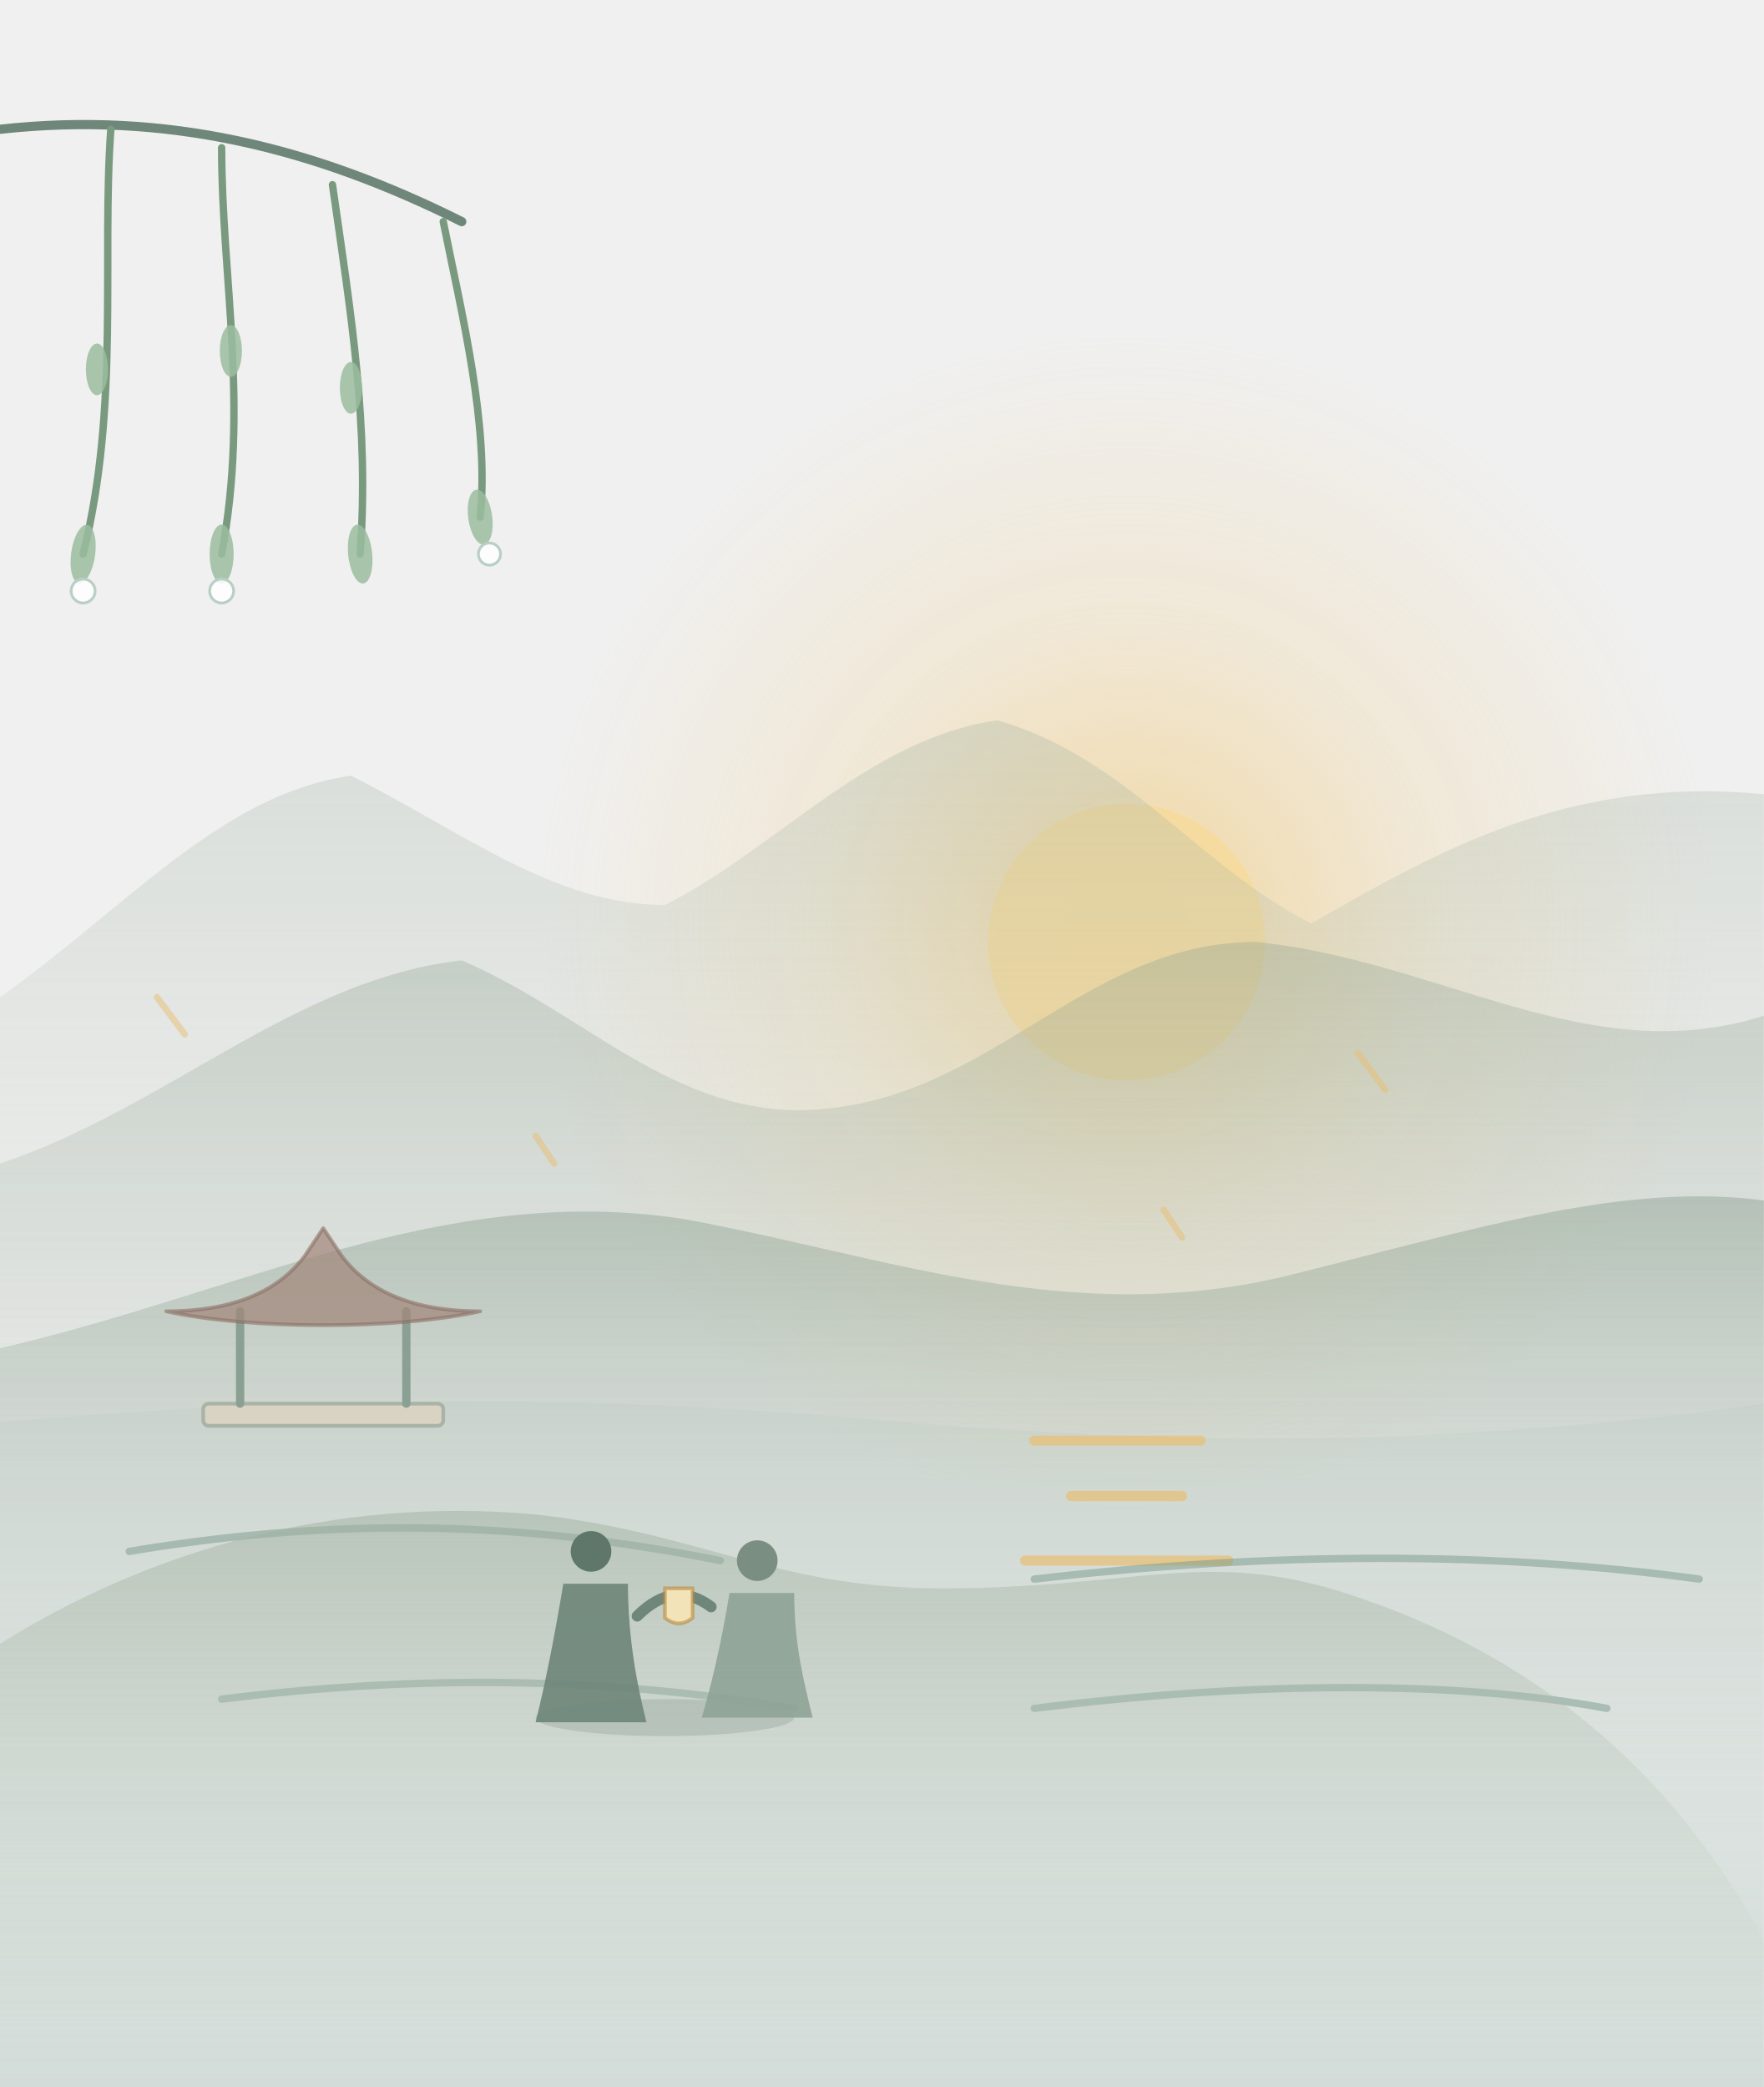
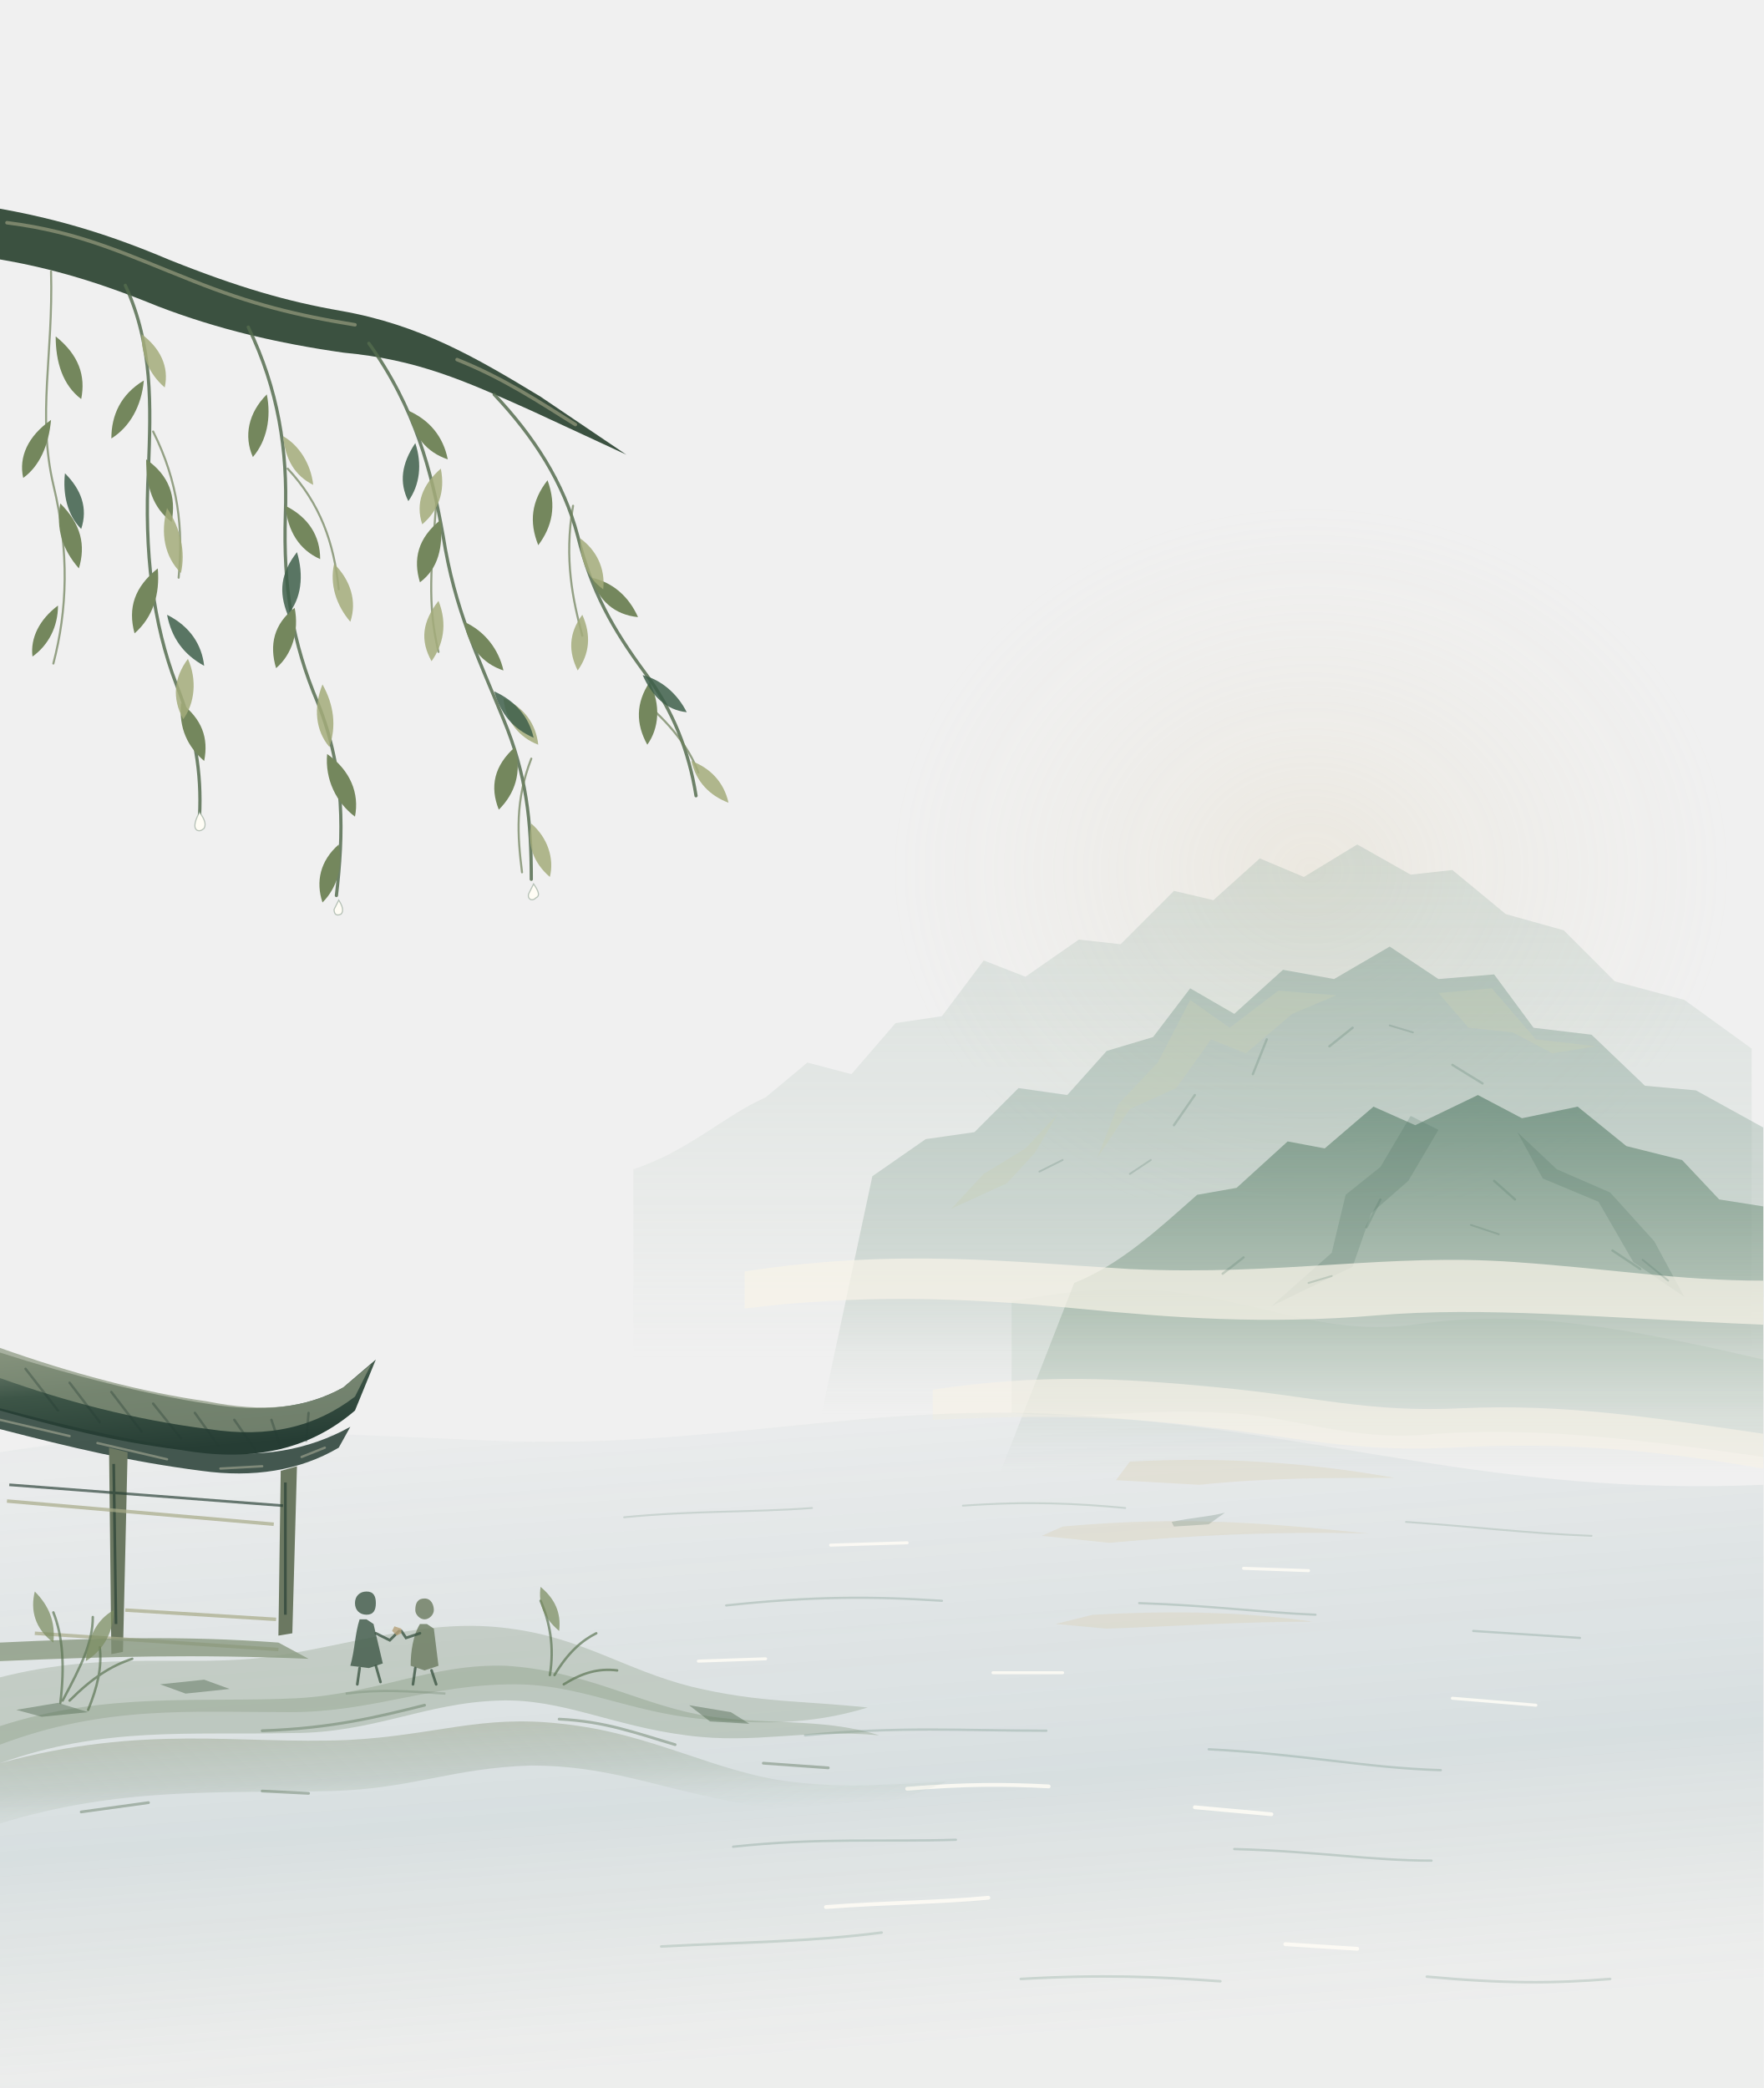
- <svg xmlns="http://www.w3.org/2000/svg" viewBox="0 0 191 226" role="img" aria-labelledby="title desc">
+ <svg xmlns="http://www.w3.org/2000/svg" viewBox="0 0 760 900" role="img" aria-labelledby="title desc">
  <defs>
-     <radialGradient id="fw-sun">
-       <stop stop-color="#f2c66d" stop-opacity="0.6" />
-       <stop offset=".5" stop-color="#f2c66d" stop-opacity="0.2" />
-       <stop offset="1" stop-color="#f2c66d" stop-opacity="0" />
+     <radialGradient id="fw-dawn">
+       <stop stop-color="#D7C59A" stop-opacity=".19" />
+       <stop offset=".52" stop-color="#DED2B0" stop-opacity=".08" />
+       <stop offset="1" stop-color="#DED2B0" stop-opacity="0" />
    </radialGradient>
    <linearGradient id="fw-far" x1="0" y1="0" x2="0" y2="1">
-       <stop stop-color="#9db0a2" stop-opacity="0.3" />
-       <stop offset="1" stop-color="#b9c6b8" stop-opacity="0.0" />
+       <stop stop-color="#8EAA9D" stop-opacity=".28" />
+       <stop offset=".8" stop-color="#A8BEB0" stop-opacity=".07" />
+       <stop offset="1" stop-color="#A8BEB0" stop-opacity="0" />
    </linearGradient>
    <linearGradient id="fw-mid" x1="0" y1="0" x2="0" y2="1">
-       <stop stop-color="#8da18f" stop-opacity="0.34" />
-       <stop offset="1" stop-color="#b9c6b8" stop-opacity="0.0" />
+       <stop stop-color="#78988B" stop-opacity=".44" />
+       <stop offset=".72" stop-color="#7C9B8A" stop-opacity=".22" />
+       <stop offset="1" stop-color="#9EB6A4" stop-opacity="0" />
    </linearGradient>
    <linearGradient id="fw-near" x1="0" y1="0" x2="0" y2="1">
-       <stop stop-color="#7f9886" stop-opacity="0.4" />
-       <stop offset="1" stop-color="#b9c6b8" stop-opacity="0.0" />
+       <stop stop-color="#567D69" stop-opacity=".64" />
+       <stop offset=".55" stop-color="#6F8F76" stop-opacity=".33" />
+       <stop offset="1" stop-color="#8AA18B" stop-opacity="0" />
    </linearGradient>
-     <linearGradient id="fw-water" x1="0" y1="0" x2="0" y2="1">
-       <stop stop-color="#8fb0a2" stop-opacity="0.08" />
-       <stop offset="1" stop-color="#7ea396" stop-opacity="0.26" />
+     <linearGradient id="fw-water" x1="0" y1="0" x2=".2" y2="1">
+       <stop stop-color="#326B75" stop-opacity=".02" />
+       <stop offset=".64" stop-color="#326B75" stop-opacity=".13" />
+       <stop offset="1" stop-color="#6F8F76" stop-opacity=".02" />
    </linearGradient>
-     <linearGradient id="fw-shore" x1="0" y1="0" x2="0" y2="1">
-       <stop stop-color="#9fb09f" stop-opacity="0.5" />
-       <stop offset="1" stop-color="#cdd6c6" stop-opacity="0.0" />
+     <linearGradient id="fw-roof" x1="0" y1="0" x2=".3" y2="1">
+       <stop stop-color="#758473" />
+       <stop offset=".42" stop-color="#3D5547" />
+       <stop offset="1" stop-color="#263D34" />
+     </linearGradient>
+     <linearGradient id="fw-bank" x1="0" y1="0" x2=".4" y2="1">
+       <stop stop-color="#9CA489" stop-opacity=".56" />
+       <stop offset=".62" stop-color="#7F947D" stop-opacity=".23" />
+       <stop offset="1" stop-color="#9EAF96" stop-opacity="0" />
    </linearGradient>
  </defs>
-   <circle cx="122" cy="100" r="64" fill="url(#fw-sun)" />
-   <circle cx="122" cy="102" r="15" fill="#f6dba0" fill-opacity=".92" />
-   <path d="M0 108c14-10 24-22 38-24 12 6 22 14 34 14 12-6 22-18 36-20 14 4 22 16 34 22 14-8 28-16 49-14v72H0Z" fill="url(#fw-far)" />
-   <path d="M0 126c18-6 32-20 50-22 14 6 24 18 40 16 18-2 28-18 46-18 20 2 36 14 55 8v74H0Z" fill="url(#fw-mid)" />
-   <path d="M0 146c26-6 48-18 74-14 22 4 42 12 66 6 20-5 36-10 51-8v70H0Z" fill="url(#fw-near)" />
-   <path d="M20 112l-3-4M60 126l-2-3M150 118l-3-4M128 134l-2-3" stroke="#e9bf72" stroke-opacity=".5" stroke-width=".7" stroke-linecap="round" />
-   <path d="M0 154c34-3 66-3 98 0 36 3 64 2 93-2V226H0Z" fill="url(#fw-water)" />
-   <path d="M112 156h18m-14 6h12m-17 7h22" stroke="#e9bf72" stroke-opacity=".7" stroke-width="1.1" stroke-linecap="round" />
-   <path d="M14 168c24-4 44-3 64 1m34 2c26-3 50-3 72 0M24 184c24-3 44-2 62 1m26 0c24-3 46-3 62 0" fill="none" stroke="#6f9486" stroke-opacity=".45" stroke-width=".8" stroke-linecap="round" />
-   <path d="M0 178c16-10 36-16 58-14 18 2 26 8 44 8 20 0 28-4 42 0 20 6 36 18 47 38v16H0Z" fill="url(#fw-shore)" />
-   <g>
-     <rect x="22" y="152" width="26" height="2.4" rx=".6" fill="#d9d3c3" stroke="#a9b3a8" stroke-width=".4" />
-     <path d="M26 152v-10M44 152v-10" stroke="#8aa093" stroke-width=".9" stroke-linecap="round" />
-     <path d="M18 142c7 0 12-2 15-6l2-3 2 3c3 4 8 6 15 6-9 2-25 2-34 0Z" fill="#a3877a" fill-opacity=".72" stroke="#8a6f64" stroke-opacity=".6" stroke-width=".4" stroke-linejoin="round" />
+   <ellipse cx="565" cy="375" rx="181" ry="158" fill="url(#fw-dawn)" />
+   <path d="M273 504c24-8 39-23 57-31l18-15 19 5 19-22 20-3 18-24 18 7 23-16 18 2 23-23 17 4 20-18 19 8 23-14 23 13 18-2 23 19 25 7 22 22 30 8 29 21v134H273Z" fill="url(#fw-far)" />
+   <path d="M376 507 399 491 420 488 439 469 460 472 477 453 497 447 513 426 532 437 553 418 575 422 599 408 620 422 644 420 661 443 686 446 709 468 731 470 760 486v124H354Z" fill="url(#fw-mid)" />
+   <path d="m513 431 17 12 21-16 25 2-19 8-20 17-15-6-15 21-20 9-14 21 9-23 17-18Zm107-3 23-2 19 22 26 3-19 3-17-9-19-2Zm-164 52-14 15-18 11-14 15 24-11 12-13Z" fill="#C8D0B5" fill-opacity=".38" />
+   <path d="M463 553c20-8 36-23 53-38l17-3 22-20 16 3 21-18 18 8 27-13 19 10 24-5 21 17 24 6 16 17 19 3v115H431Z" fill="url(#fw-near)" />
+   <path d="m608 481-13 22-15 12-6 25-26 23 35-17 8-23 16-14 13-22Zm46 7 11 20 24 10 15 26 22 15-13-24-19-21-23-10Z" fill="#3D6654" fill-opacity=".18" />
+   <path d="M436 561c35-7 61-7 89-1 30 6 53 15 84 11 42-6 78-2 151 15v42c-56-8-100-13-141-10-37 4-62-8-91-9-36-2-58 3-92 0Z" fill="#8FA994" fill-opacity=".13" />
+   <path d="M321 548c66-10 115-4 166-1 66 3 111-7 166-3 43 3 70 8 107 8v19c-71-3-120-8-167-4-48 4-88 1-129-3-51-5-94-6-143 0Z" fill="#F7F3E8" fill-opacity=".71" />
+   <path d="M402 599c47-7 81-5 123-1 42 4 65 11 105 9 45-2 82 4 130 11v15c-58-10-94-11-135-9-44 2-68-5-106-9-40-5-72-5-117-3Z" fill="#F7F3E8" fill-opacity=".63" />
+   <g fill="none" stroke="#4A7160" stroke-linecap="round">
+     <path d="m515 472-9 13m40-37-6 15m43-20-10 8m53 8 13 8m-112 82 9-7m59-25-6 12m55-20 9 8m42 22 12 8" stroke-width="1" stroke-opacity=".23" />
+     <path d="m448 505 10-5m29 6 9-6m103-58 10 3m25 83 12 4m62 11 11 9m-155 1 10-3" stroke-width=".8" stroke-opacity=".21" />
  </g>
-   <g>
-     <ellipse cx="72" cy="186" rx="14" ry="2" fill="#7d8f84" fill-opacity=".28" />
-     <circle cx="64" cy="168" r="2.2" fill="#5f776b" />
-     <path d="M61 171.5c-1 6-2 11-3 15h12c-1-4-2-9-2-15Z" fill="#6f877a" fill-opacity=".92" />
-     <circle cx="82" cy="169" r="2.2" fill="#7a8f82" />
-     <path d="M79 172.5c-1 6-2 10-3 13.5h12c-1-4-2-8-2-13.5Z" fill="#8fa497" fill-opacity=".92" />
-     <path d="M69 175q4-4 8-1" fill="none" stroke="#6f877a" stroke-width="1.2" stroke-linecap="round" />
-     <path d="M72 172h3v3.2q-1.5 1.2-3 0Z" fill="#f3e3b8" stroke="#b98a3e" stroke-opacity=".6" stroke-width=".4" />
+   <path d="M0 626c78-13 138-8 212-5 94 4 162-17 252-11 108 7 179 35 296 30v260H0Z" fill="url(#fw-water)" />
+   <path d="M487 630c38-2 75 0 114 7-29 0-55 0-84 3l-36-2Zm-29 28c55-5 92-1 132 3-44-1-78 1-112 4l-29-3Zm13 38c38-2 67-1 95 3-33 0-59 2-89 3l-22-2Z" fill="#D7C59A" fill-opacity=".24" />
+   <g fill="none" stroke="#648A79" stroke-linecap="round">
+     <path d="M269 654c31-3 54-2 81-4m65-1c28-2 49-1 70 1m121 6c29 2 53 5 80 6" stroke-width=".8" stroke-opacity=".22" />
+     <path d="M313 692c37-4 63-4 93-2m85 1c31 1 52 4 76 5m68 7 46 3" stroke-width=".95" stroke-opacity=".28" />
+     <path d="M347 748c40-4 69-2 104-2m70 8c40 2 67 8 100 9m-305 33c37-4 65-2 96-3m120 4c36 1 59 5 85 5" stroke-width="1" stroke-opacity=".28" />
+     <path d="M285 839c38-2 64-2 95-6m60 20c35-2 59-1 86 1m89-2c32 3 55 3 79 1" stroke-width="1.1" stroke-opacity=".24" />
  </g>
-   <g fill="none" stroke="#7a9a80" stroke-linecap="round" stroke-width=".8">
-     <path d="M0 14c18-2 34 2 50 10" stroke="#6f877a" stroke-width="1" />
-     <path d="M12 14c-1 14 1 30-3 46M24 16c0 14 3 28 0 44M36 20c2 14 4 26 3 40M48 24c2 10 5 22 4 32" />
+   <g fill="none" stroke="#FFFDF5" stroke-linecap="round" stroke-opacity=".85">
+     <path d="m358 666 33-1m145 11 28 1m-263 39 29-1m98 6h30m168 11 36 3" stroke-width="1.3" />
+     <path d="M391 771c25-2 42-2 61-1m63 9 33 3m-192 40c27-2 49-2 70-4m128 20 31 2" stroke-width="1.65" />
  </g>
-   <g fill="#9bbd9f" fill-opacity=".85">
-     <ellipse cx="9" cy="60" rx="1.3" ry="3.2" transform="rotate(8 9 60)" />
-     <ellipse cx="24" cy="60" rx="1.3" ry="3.2" />
-     <ellipse cx="39" cy="60" rx="1.3" ry="3.2" transform="rotate(-6 39 60)" />
-     <ellipse cx="52" cy="56" rx="1.3" ry="3" transform="rotate(-8 52 56)" />
-     <ellipse cx="10.5" cy="40" rx="1.2" ry="2.8" />
-     <ellipse cx="25" cy="38" rx="1.2" ry="2.8" />
-     <ellipse cx="38" cy="42" rx="1.2" ry="2.8" />
+   <path d="M-12 88c34 5 59 13 85 24 30 12 51 18 74 22 34 6 58 20 86 37l37 25-41-19c-29-13-49-22-81-25-28-4-54-10-80-20-27-11-50-18-80-22Z" fill="#3B5140" />
+   <path d="M3 96c32 4 52 14 80 25 25 10 45 15 70 19m44 15c20 8 35 18 51 28" fill="none" stroke="#A0A284" stroke-width="1.5" stroke-opacity=".64" stroke-linecap="round" />
+   <path d="M54 123c12 26 11 52 10 79-2 36 2 67 12 93 8 20 11 38 10 57M107 141c13 27 17 53 16 81-1 31 3 55 14 81 12 30 11 57 8 83M159 148c20 28 27 55 32 83 5 32 15 52 26 79 10 24 12 44 12 69M213 170c17 18 30 38 36 61 6 24 15 40 29 59 12 16 19 34 22 53" fill="none" stroke="#536C4E" stroke-width="1.4" stroke-opacity=".83" stroke-linecap="round" />
+   <path d="M22 117c1 36-6 62 1 92 7 29 6 54 0 77m43-100c11 22 13 42 11 63m47-47c14 15 20 32 22 52m42-37c-2 27-4 43 1 64m58-63c-4 23 0 41 4 56m-22 53c-7 18-6 33-4 49m52-74c11 9 20 20 24 31" fill="none" stroke="#6F815A" stroke-width=".9" stroke-opacity=".72" stroke-linecap="round" />
+   <g fill="#74875D">
+     <path d="M24 145c10 8 13 17 11 27-8-6-11-16-11-27Zm-2 36c-10 7-14 16-12 25 7-5 11-14 12-25Zm4 36c9 9 11 18 8 28-7-8-10-17-8-28Zm-1 44c-8 6-12 14-11 22 7-5 11-13 11-22Z" />
+     <path d="M62 164c-10 6-14 15-14 25 8-5 13-14 14-25Zm1 34c10 7 13 16 11 27-8-6-11-15-11-27Zm5 47c-10 8-13 17-10 28 8-7 11-17 10-28Zm10 58c9 7 12 15 10 25-7-6-11-14-10-25Z" />
+     <path d="M115 170c-8 8-10 18-6 27 6-7 8-17 6-27Zm8 48c10 5 15 13 15 23-9-4-14-12-15-23Zm4 44c-9 7-11 16-8 26 7-6 10-16 8-26Zm14 63c10 7 14 17 12 27-8-6-13-16-12-27Zm5 39c-8 7-10 16-7 25 6-6 9-15 7-25Z" />
+     <path d="M176 177c9 4 15 11 17 21-9-3-15-10-17-21Zm14 47c-10 8-12 17-9 27 8-6 10-15 9-27Zm10 44c9 4 15 12 17 21-9-3-15-10-17-21Zm22 54c-9 8-11 17-7 27 7-7 10-16 7-27Z" />
+     <path d="M236 207c-7 9-8 18-4 28 6-8 8-17 4-28Zm19 42c9 2 16 8 20 17-10-1-17-7-20-17Zm25 45c-6 9-6 18-1 27 5-7 6-17 1-27Z" />
  </g>
-   <g fill="#ffffff" fill-opacity=".85" stroke="#b9cfc6" stroke-width=".3">
-     <circle cx="9" cy="64" r="1.3" />
-     <circle cx="24" cy="64" r="1.3" />
-     <circle cx="53" cy="60" r="1.2" />
+   <g fill="#A4AC7B" fill-opacity=".85">
+     <path d="M61 144c8 6 12 14 10 23-7-6-10-14-10-23Zm11 75c-3 11-1 21 6 28 2-9 0-19-6-28Zm9 65c-6 8-7 17-2 26 5-7 6-17 2-26Z" />
+     <path d="M122 188c7 4 12 12 13 21-8-4-12-11-13-21Zm22 55c7 7 10 16 7 25-6-7-9-16-7-25Zm-5 52c-4 10-3 20 3 27 3-9 2-18-3-27Z" />
+     <path d="M190 202c-8 7-11 15-8 24 7-6 10-14 8-24Zm-1 57c-7 9-8 17-3 26 5-7 7-16 3-26Zm28 42c9 4 14 11 15 20-8-3-14-10-15-20Zm12 54c7 6 10 15 8 23-7-6-10-14-8-23Z" />
+     <path d="M250 232c7 5 11 13 10 22-7-5-10-13-10-22Zm1 33c-6 8-6 16-2 24 5-7 6-15 2-24Zm47 63c8 3 14 9 16 18-8-3-14-9-16-18Z" />
  </g>
+   <g fill="#3F604A" fill-opacity=".85">
+     <path d="M28 204c7 7 10 15 7 24-6-6-8-15-7-24Zm44 61c10 5 15 13 16 22-9-5-14-12-16-22Zm56-27c-7 9-8 17-4 27 6-7 7-17 4-27Zm51-47c-6 9-7 17-3 25 5-7 6-16 3-25Zm34 107c9 4 15 11 17 20-9-4-14-10-17-20Zm64-7c8 2 15 8 19 16-9-1-15-7-19-16Z" />
+   </g>
+   <path d="M86 350c2 3 3 5 2 7-2 2-4 1-4-1 0-2 1-4 2-6Zm60 38c2 3 2 5 1 6-2 1-3 0-3-2Zm84-7c2 3 3 5 1 6-2 2-4 0-3-2Z" fill="#FFFDF5" stroke="#829787" stroke-width=".5" stroke-opacity=".55" />
+   <path d="M0 583c31 10 63 18 89 22 24 4 43 2 59-7l14-12-9 22c-21 18-46 22-75 17-31-4-53-10-78-17Z" fill="url(#fw-roof)" />
+   <path d="M0 581c31 11 61 19 89 23 25 5 43 3 59-6l12-10-7 14c-17 13-37 18-63 14-32-4-62-12-90-22Z" fill="#8B9780" fill-opacity=".72" />
+   <path d="M0 607c34 9 60 15 88 18 24 4 45 0 63-10l-5 9c-17 10-37 13-59 10-31-4-56-10-87-18Z" fill="#263D34" fill-opacity=".85" />
+   <path d="M47 624 55 626 53 712 48 713Zm74 10 7-2-2 72-6 1Z" fill="#6B7861" />
+   <path d="m49 631 1 69m73-61v57M4 640l118 9" fill="none" stroke="#263D34" stroke-width="1.15" stroke-opacity=".67" />
+   <path d="m3 647 115 10m-64 37 65 4m-104 6 105 7" fill="none" stroke="#A7AA89" stroke-width="1.5" stroke-opacity=".71" />
+   <path d="M0 708c43-2 79-3 120 0l13 7c-49-2-86-1-133 1Z" fill="#84947A" fill-opacity=".75" />
+   <path d="m11 590 14 18m5-12 13 17m5-13 13 17m5-12 12 15m6-11 10 14m7-11 9 13m7-13 4 12m12-15-1 12" fill="none" stroke="#263D34" stroke-width="1.05" stroke-opacity=".34" stroke-linecap="round" />
+   <path d="m0 612 30 7m12 3 30 7m23 4 18-1m17-4 10-4" fill="none" stroke="#DDD8BC" stroke-width="1" stroke-opacity=".39" stroke-linecap="round" />
+   <path d="M0 723c47-12 82-4 117-9 35-5 68-17 103-12 31 4 50 18 78 25 29 7 48 6 76 9-26 8-49 7-71 5-32-3-53-15-81-15-37 0-61 12-97 12-43 0-80-3-125 14Z" fill="#8DA087" fill-opacity=".34" />
+   <path d="M0 744c46-15 88-10 128-12 35-2 58-15 90-14 33 2 57 16 83 21 27 5 53 1 78 9-32-3-53 4-83 0-32-4-54-16-81-15-32 1-54 14-89 14-45 1-81-3-126 13Z" fill="#7E9278" fill-opacity=".33" />
+   <path d="M0 760c62-17 103-8 150-10 38-2 57-11 92-7 39 4 66 21 99 25 25 3 43 1 67 0-38 16-63 15-95 8-31-6-52-15-84-15-34 1-51 10-86 11-48 1-91-2-143 14Z" fill="url(#fw-bank)" />
+   <path d="M113 746c30-1 50-6 70-11m58 6c20 1 33 6 50 11m38 8 28 2m-322 19 29-4m49-5 20 1" fill="none" stroke="#536C52" stroke-width="1.2" stroke-opacity=".4" stroke-linecap="round" />
+   <path d="m7 737 18-3 13 4-20 2Zm62-11 19-2 11 4-19 2Zm228 9 18 3 8 5-17-1Z" fill="#536C52" fill-opacity=".45" />
+   <path d="M158 686c-3 0-5 2-5 5s2 5 5 5 4-2 4-5-1-5-4-5Zm-3 12c-2 6-2 13-4 20l8 1 6-2-4-17-3-2Z" fill="#3F5948" fill-opacity=".81" />
+   <path d="M183 689c-3 0-4 2-4 5 0 2 2 4 4 4s4-2 4-4-1-5-4-5Zm-2 11c-3 5-4 12-4 18l6 2 6-2-2-16-3-2Z" fill="#6C7C61" fill-opacity=".81" />
+   <path d="m155 719-1 7m8-8 2 7m15-6-1 7m8-6 2 6m-26-22 6 3 4-4m9 1-6 2-2-3" fill="none" stroke="#3E5645" stroke-width="1.15" stroke-opacity=".8" stroke-linecap="round" />
+   <path d="m170 701 3 1v2l-2 1-2-2Z" fill="#B5A078" fill-opacity=".8" />
+   <path d="M149 730c16-2 26-1 43 0" fill="none" stroke="#566C55" stroke-width="1" stroke-opacity=".24" />
+   <path d="M26 734c2-16 1-29-3-39m4 38c8-15 13-25 13-36m-10 36c10-10 18-15 27-18m-19 22c4-10 6-18 5-27m194 12c2-12 0-23-4-32m6 32c6-10 12-15 18-18m-14 22c8-5 15-7 23-6" fill="none" stroke="#58714F" stroke-width="1.05" stroke-opacity=".67" stroke-linecap="round" />
+   <path d="M23 708c-8-6-10-14-8-22 6 6 9 13 8 22Zm14 8c1-11 5-18 12-22 0 9-4 17-12 22Zm204-13c-7-6-9-12-8-19 6 5 9 11 8 19Z" fill="#7A8C60" fill-opacity=".72" />
+   <path d="M505 656c9-2 15-2 23-4l-7 5-15 1Z" fill="#526E5D" fill-opacity=".23" />
</svg>
